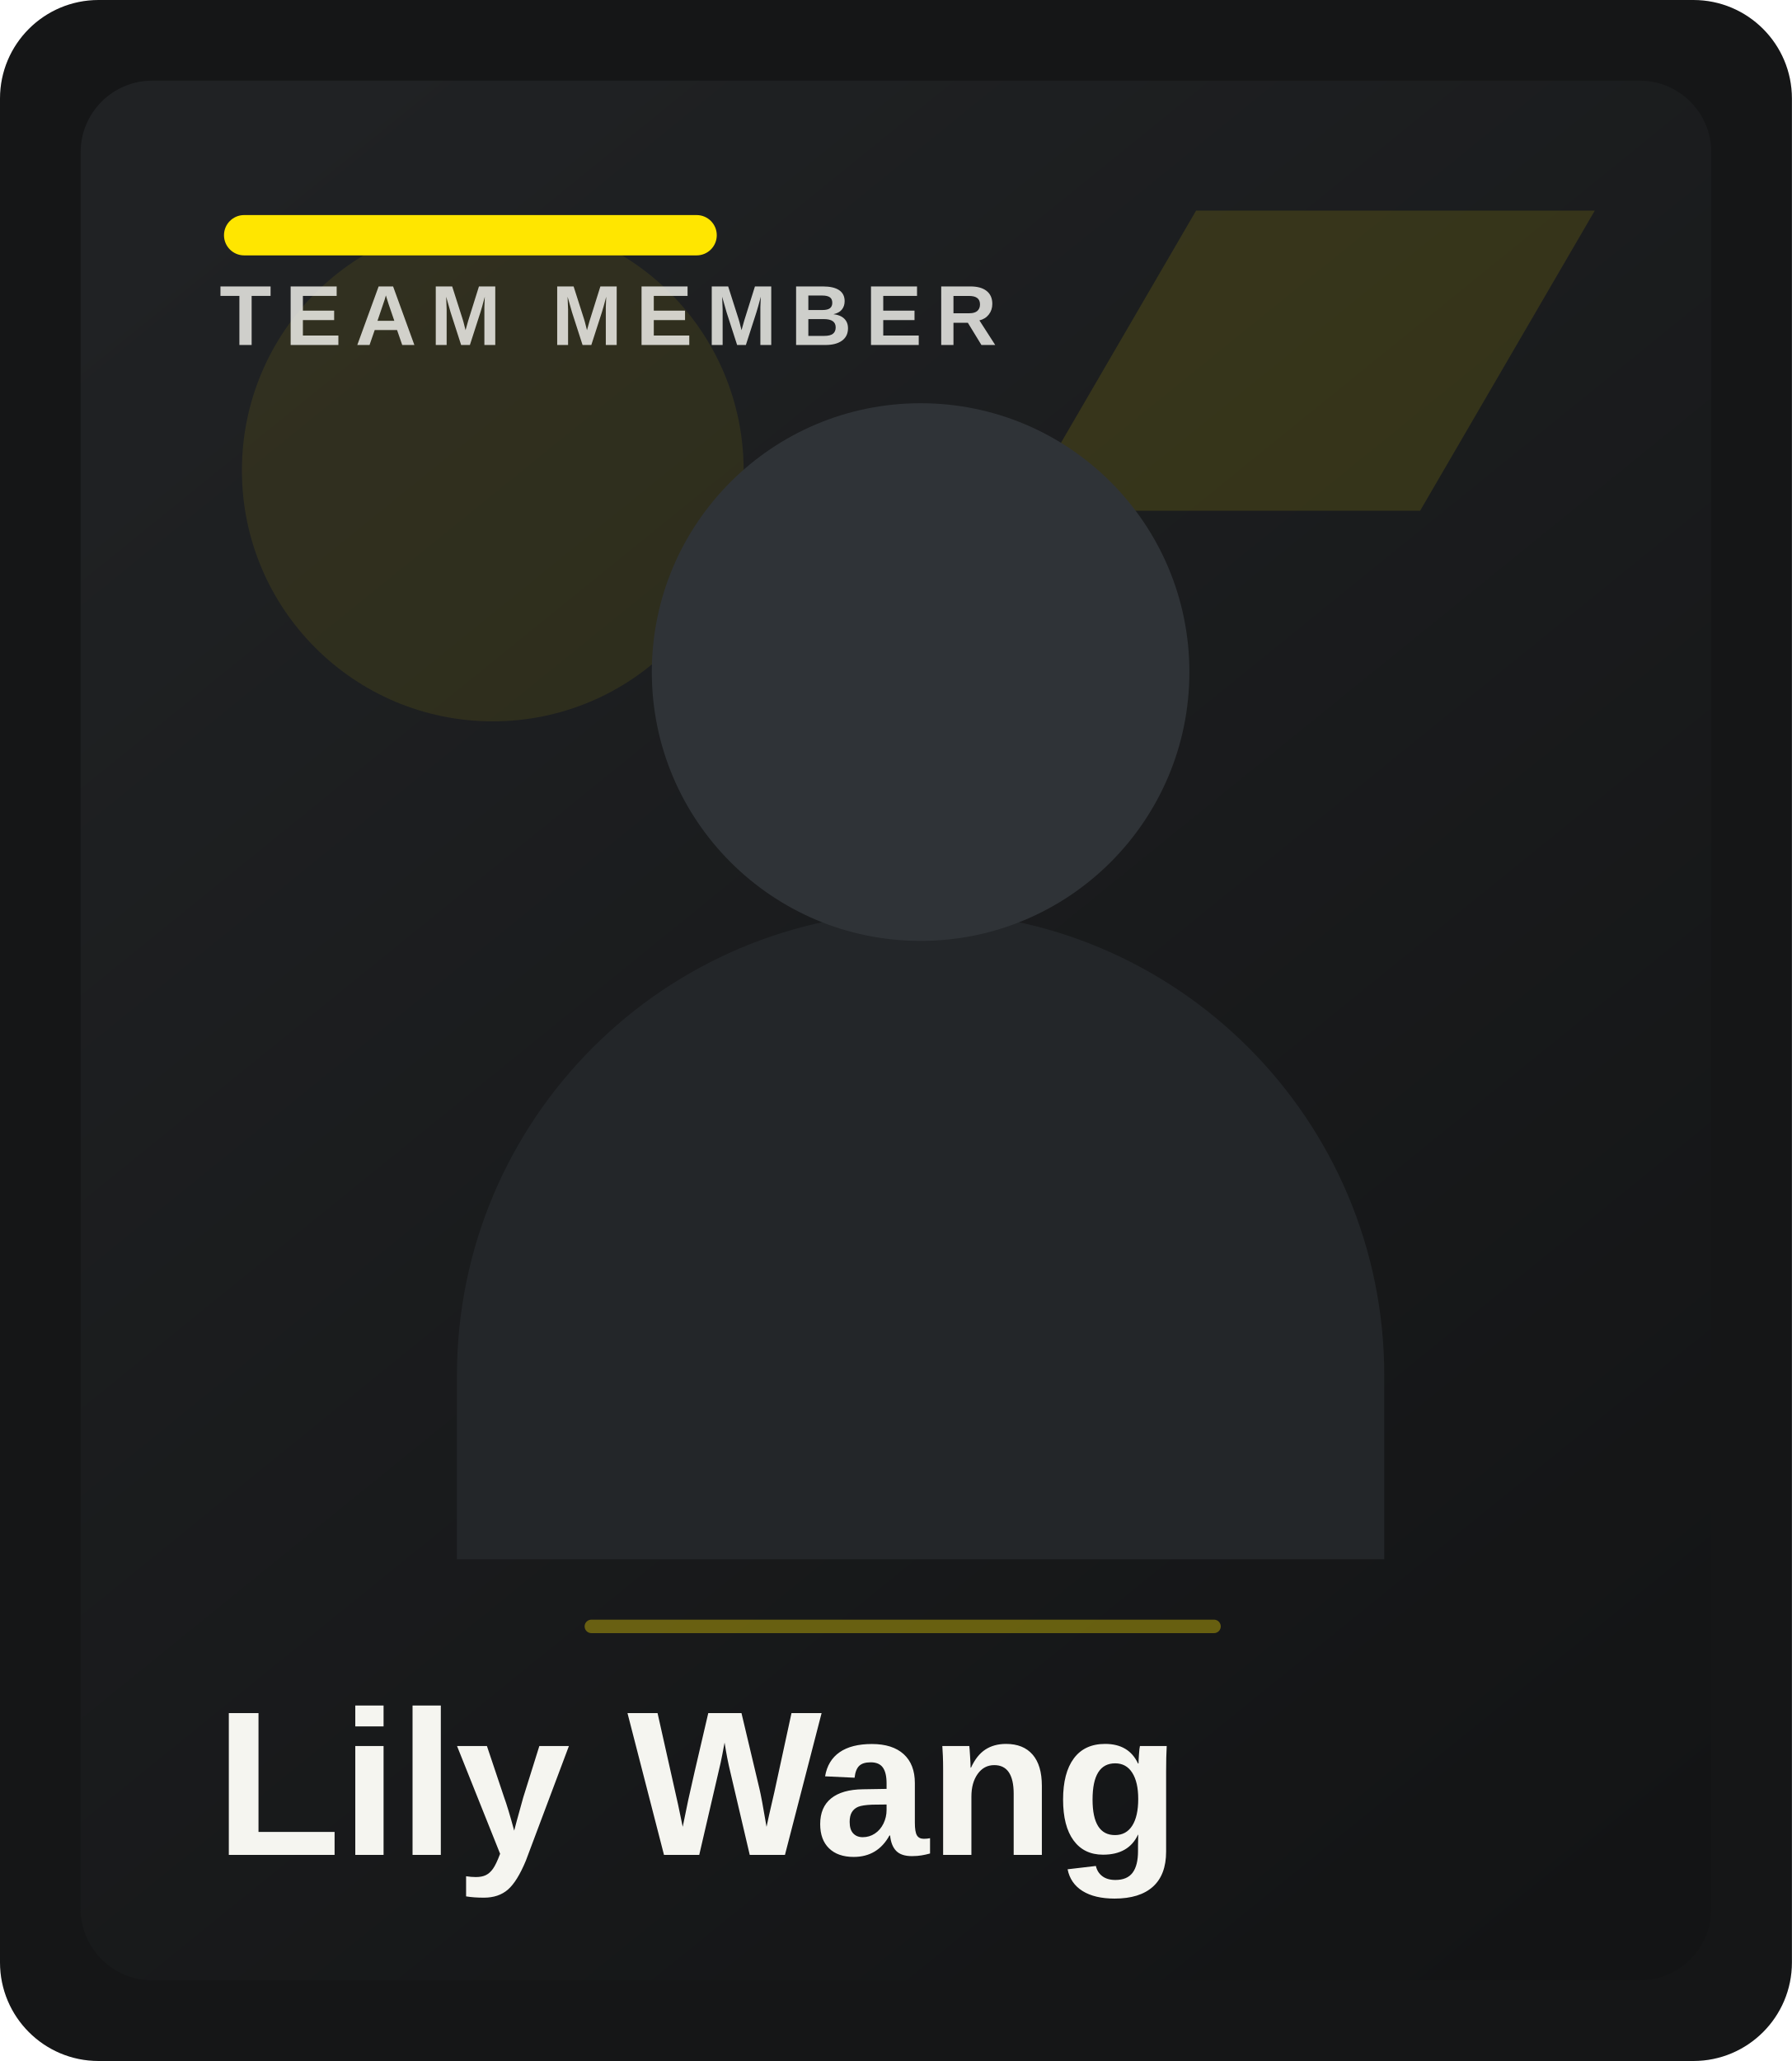
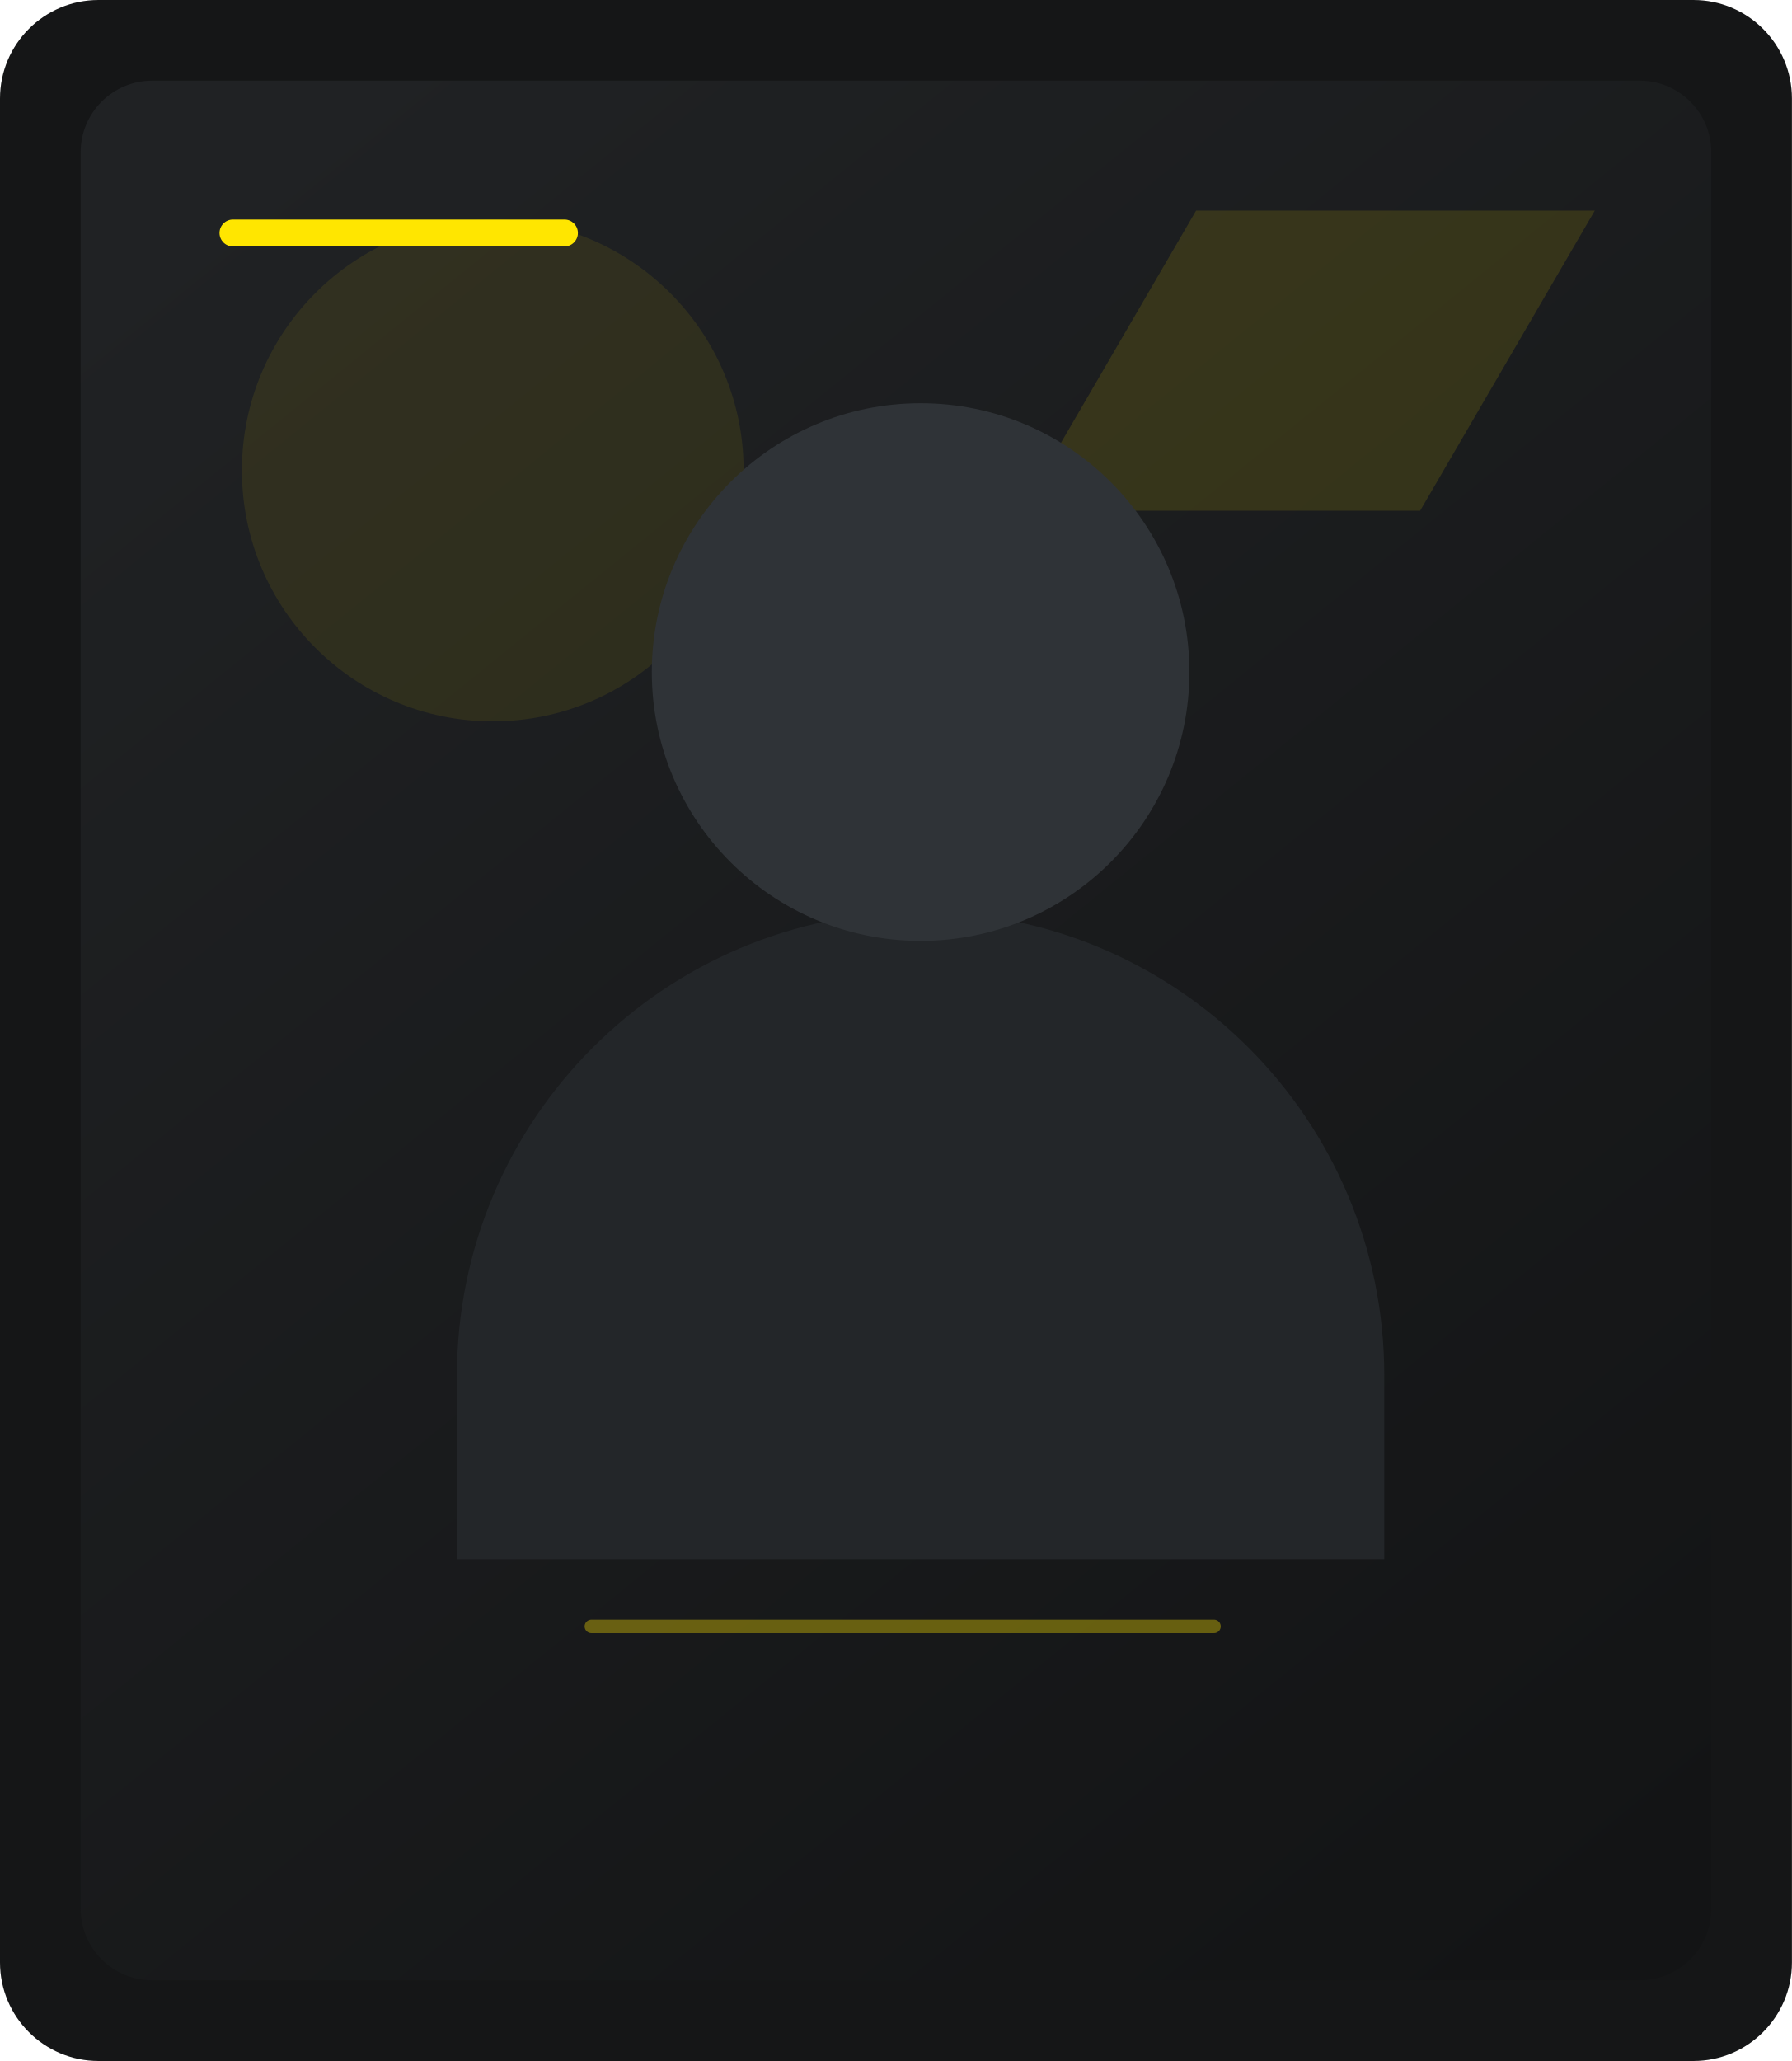
<svg xmlns="http://www.w3.org/2000/svg" width="800" height="920" viewBox="0 0 800 920" fill="none">
  <rect width="800" height="920" rx="44" fill="#151617" />
  <rect x="36" y="36" width="728" height="848" rx="32" fill="url(#paint0_linear)" />
  <path d="M534 94L712 94L634 228H456L534 94Z" fill="#FFE600" fill-opacity="0.12" />
  <circle cx="220" cy="210" r="112" fill="#FFE600" fill-opacity="0.08" />
-   <rect x="100" y="96" width="220" height="18" rx="9" fill="#FFE600" />
+   <rect x="98" y="98" width="160" height="12" rx="6" fill="#FFE600" />
  <path d="M204 614C204 499.678 296.678 407 411 407C525.322 407 618 499.678 618 614V696H204V614Z" fill="#232629" />
  <circle cx="411" cy="300" r="120" fill="#2F3337" />
  <path d="M264 726H542" stroke="#FFE600" stroke-width="6" stroke-linecap="round" stroke-opacity="0.35" />
-   <text x="96" y="828" fill="#F5F5F0" font-family="Public Sans, Arial, sans-serif" font-size="92" font-weight="700">Lily Wang</text>
-   <text x="98" y="154" fill="#F5F5F0" fill-opacity="0.82" font-family="Public Sans, Arial, sans-serif" font-size="38" font-weight="600" letter-spacing="6">TEAM MEMBER</text>
  <defs>
    <linearGradient id="paint0_linear" x1="92" y1="76" x2="724" y2="856" gradientUnits="userSpaceOnUse">
      <stop stop-color="#202224" />
      <stop offset="1" stop-color="#131415" />
    </linearGradient>
  </defs>
</svg>
